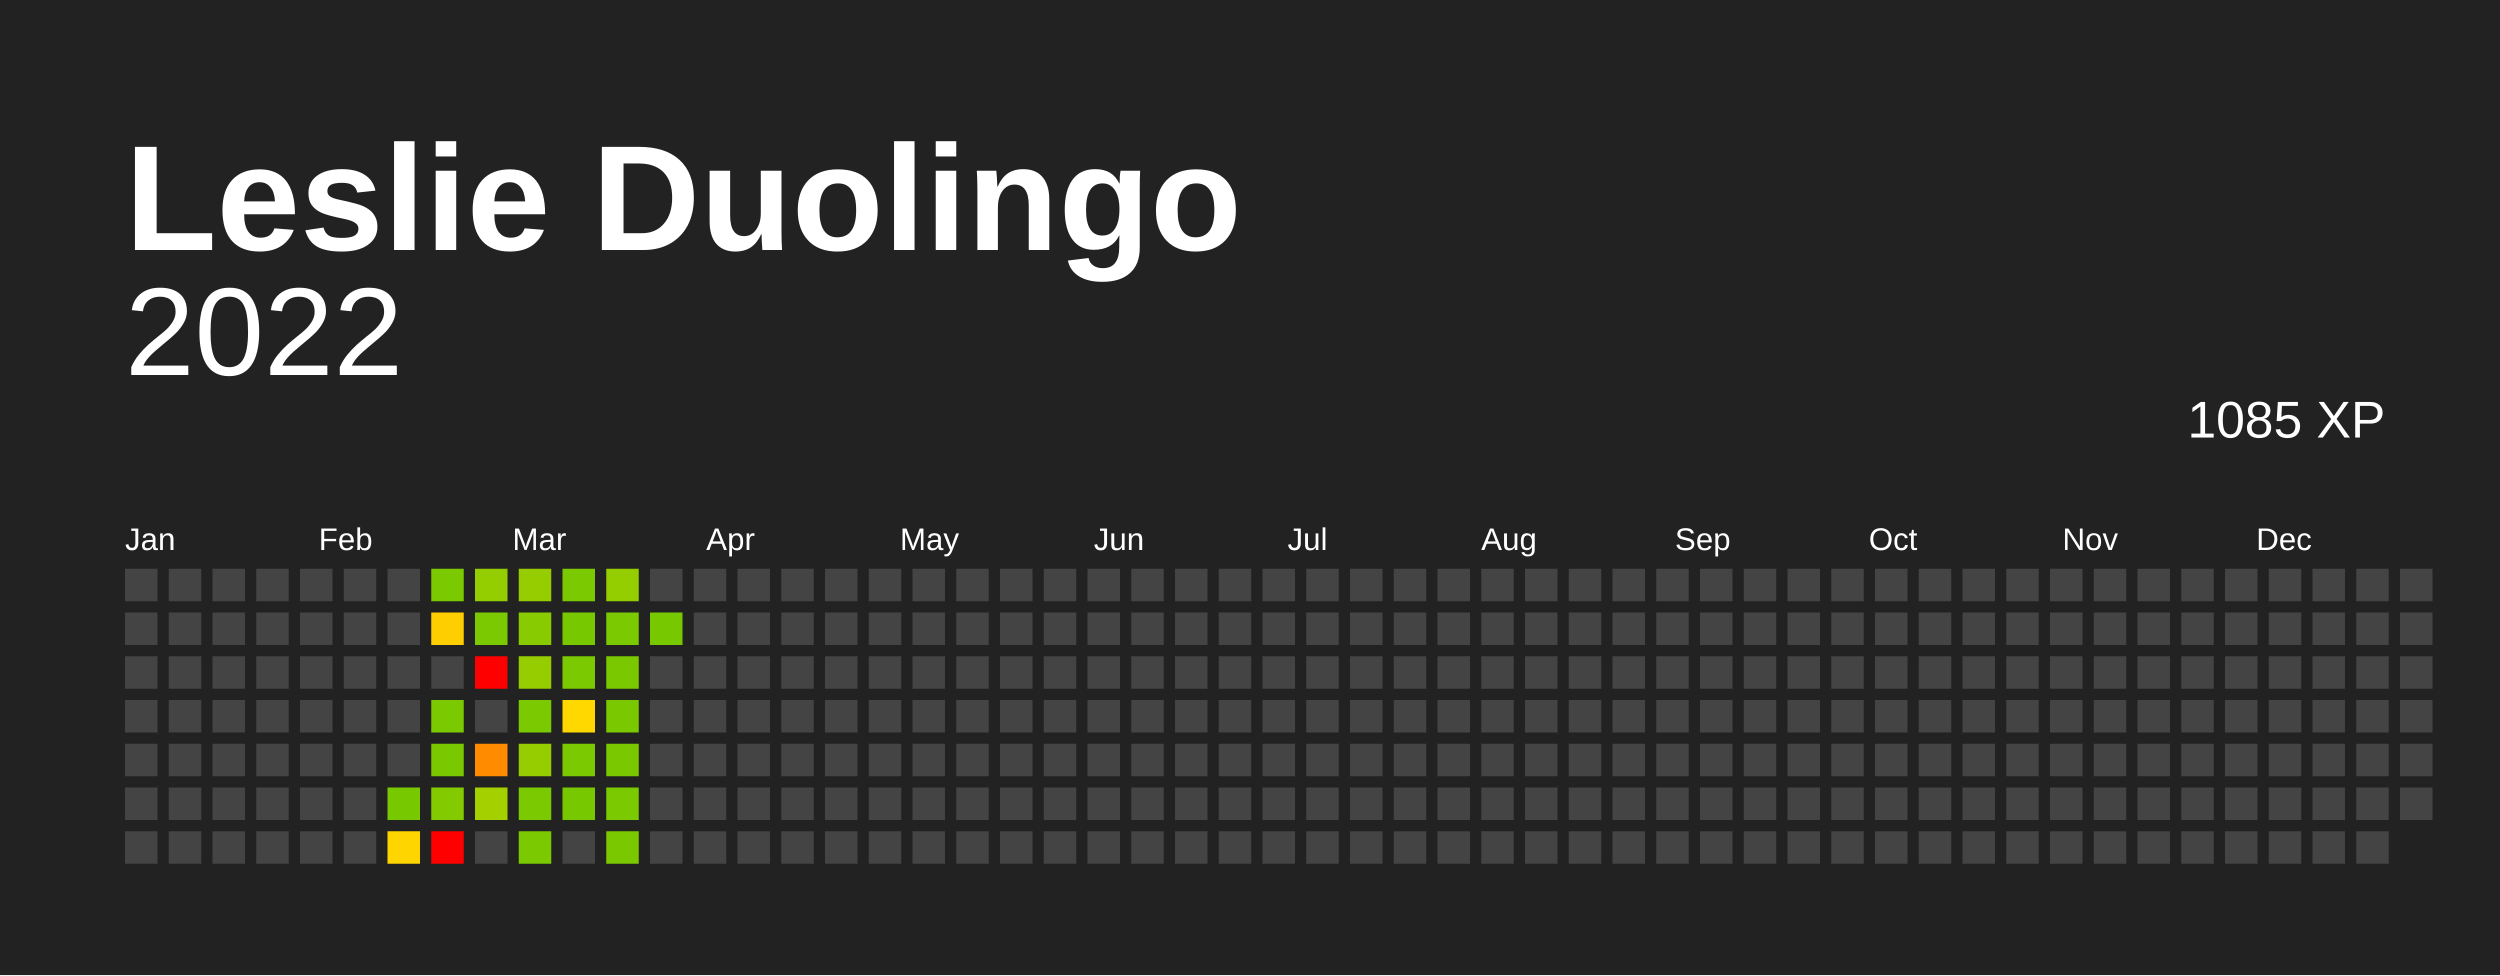
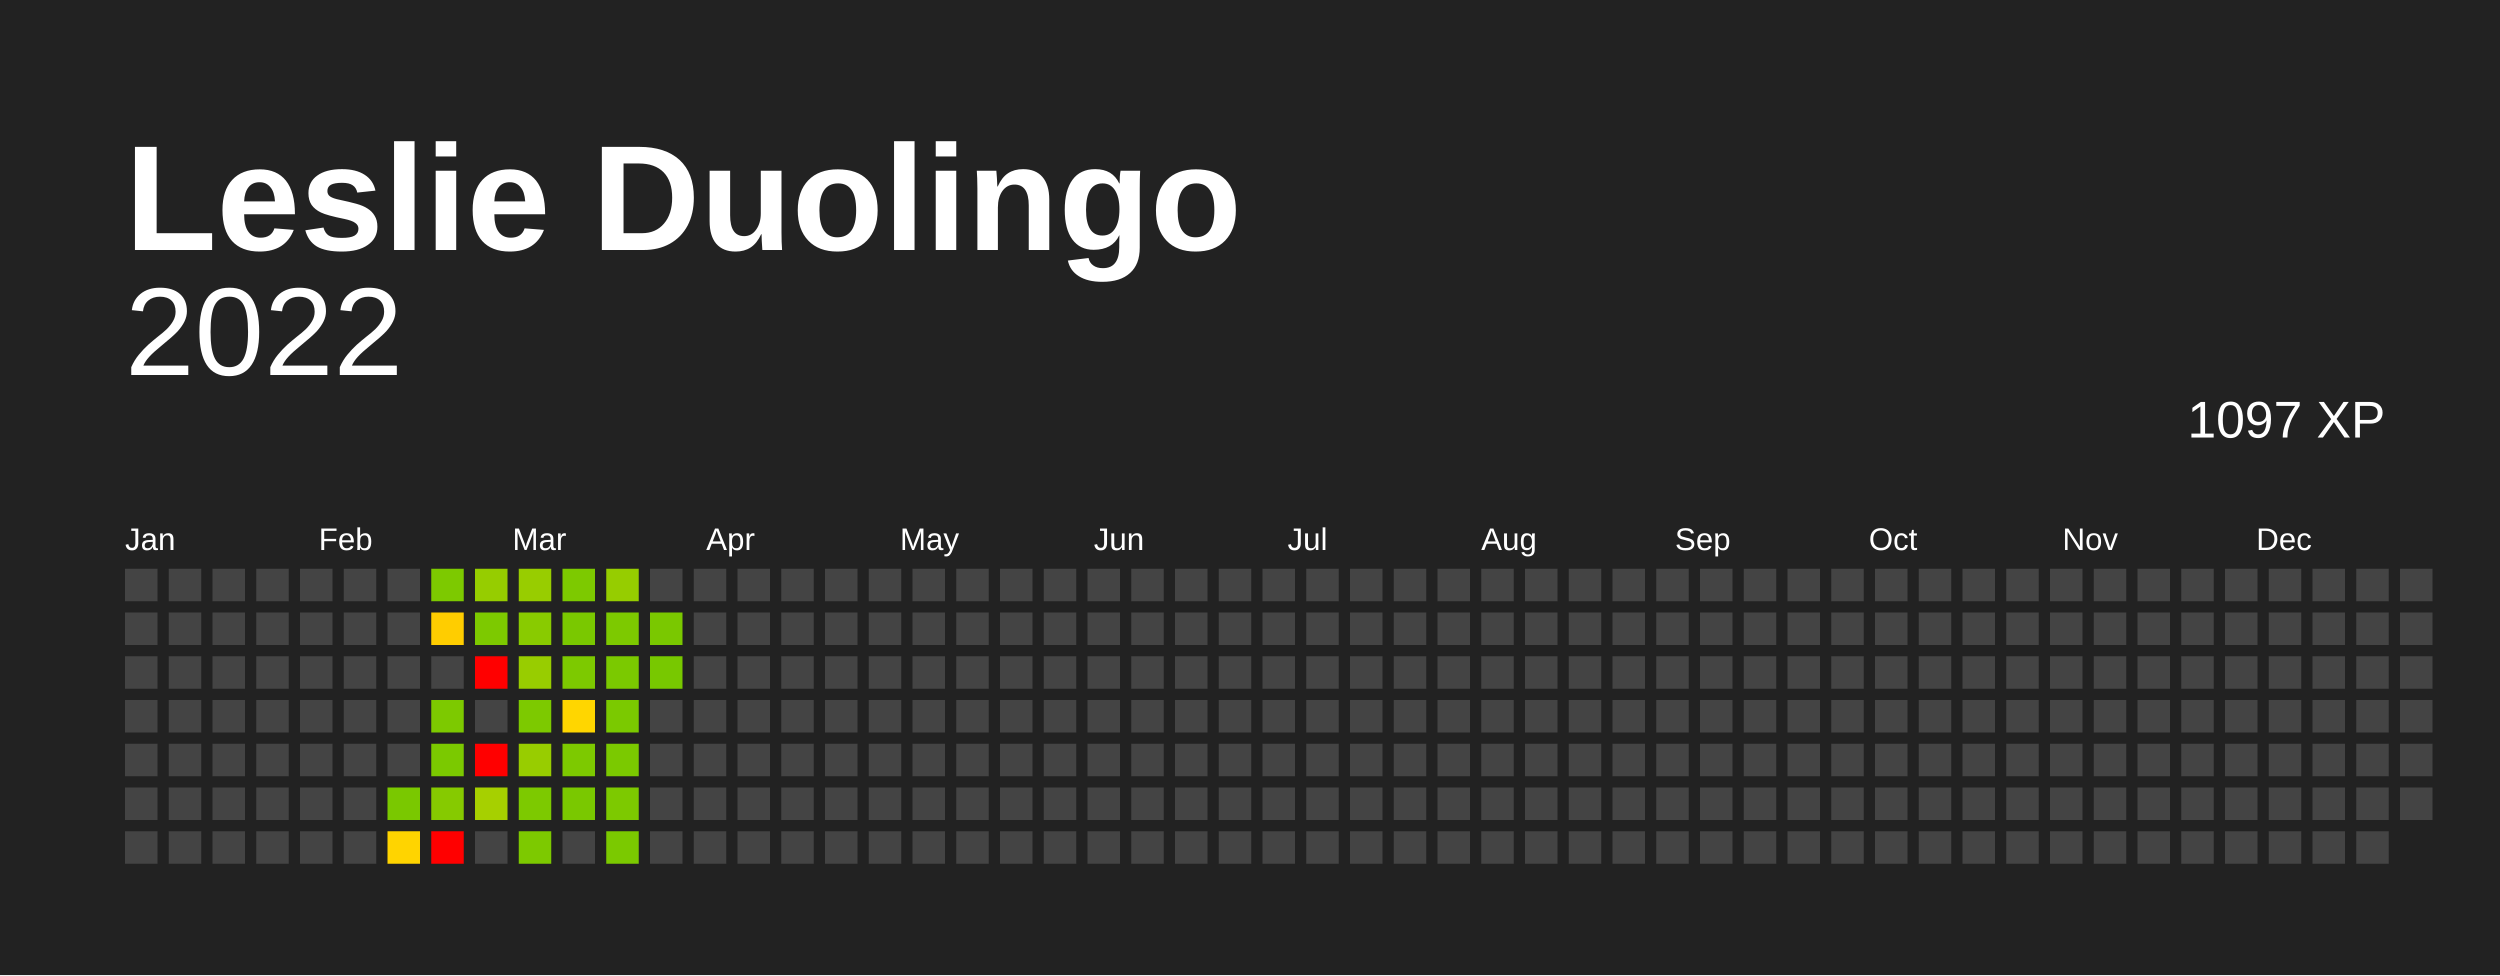
<svg xmlns="http://www.w3.org/2000/svg" baseProfile="full" height="78mm" version="1.1" viewBox="0,0,200,78" width="200mm">
  <defs />
  <rect fill="#222222" height="78" width="200" x="0" y="0" />
  <text fill="#FFFFFF" style="font-size:12px; font-family:Arial; font-weight:bold;" x="10" y="20">Leslie Duolingo</text>
  <text alignment-baseline="hanging" fill="#FFFFFF" style="font-size:10.0px; font-family:Arial;" x="10" y="30">2022</text>
-   <text alignment-baseline="hanging" fill="#FFFFFF" style="font-size:4.125px; font-family:Arial;" x="175" y="35">1085 XP</text>
+   <text alignment-baseline="hanging" fill="#FFFFFF" style="font-size:4.125px; font-family:Arial;" x="175" y="35">1097 XP</text>
  <text fill="#FFFFFF" style="font-size:2.5px; font-family:Arial" x="10.0" y="44">Jan</text>
  <text fill="#FFFFFF" style="font-size:2.5px; font-family:Arial" x="25.5" y="44">Feb</text>
  <text fill="#FFFFFF" style="font-size:2.5px; font-family:Arial" x="41.0" y="44">Mar</text>
  <text fill="#FFFFFF" style="font-size:2.5px; font-family:Arial" x="56.5" y="44">Apr</text>
  <text fill="#FFFFFF" style="font-size:2.5px; font-family:Arial" x="72.0" y="44">May</text>
  <text fill="#FFFFFF" style="font-size:2.5px; font-family:Arial" x="87.5" y="44">Jun</text>
  <text fill="#FFFFFF" style="font-size:2.5px; font-family:Arial" x="103.0" y="44">Jul</text>
  <text fill="#FFFFFF" style="font-size:2.5px; font-family:Arial" x="118.5" y="44">Aug</text>
  <text fill="#FFFFFF" style="font-size:2.5px; font-family:Arial" x="134.0" y="44">Sep</text>
  <text fill="#FFFFFF" style="font-size:2.5px; font-family:Arial" x="149.5" y="44">Oct</text>
  <text fill="#FFFFFF" style="font-size:2.5px; font-family:Arial" x="165.0" y="44">Nov</text>
  <text fill="#FFFFFF" style="font-size:2.5px; font-family:Arial" x="180.5" y="44">Dec</text>
  <rect fill="#444444" height="2.6" width="2.6" x="10.0" y="45.5" />
  <rect fill="#444444" height="2.6" width="2.6" x="10.0" y="49.0" />
  <rect fill="#444444" height="2.6" width="2.6" x="10.0" y="52.5" />
  <rect fill="#444444" height="2.6" width="2.6" x="10.0" y="56.0" />
  <rect fill="#444444" height="2.6" width="2.6" x="10.0" y="59.5" />
  <rect fill="#444444" height="2.6" width="2.6" x="10.0" y="63.0" />
  <rect fill="#444444" height="2.6" width="2.6" x="10.0" y="66.5" />
  <rect fill="#444444" height="2.6" width="2.6" x="13.5" y="45.5" />
  <rect fill="#444444" height="2.6" width="2.6" x="13.5" y="49.0" />
  <rect fill="#444444" height="2.6" width="2.6" x="13.5" y="52.5" />
  <rect fill="#444444" height="2.6" width="2.6" x="13.5" y="56.0" />
  <rect fill="#444444" height="2.6" width="2.6" x="13.5" y="59.5" />
  <rect fill="#444444" height="2.6" width="2.6" x="13.5" y="63.0" />
  <rect fill="#444444" height="2.6" width="2.6" x="13.5" y="66.5" />
  <rect fill="#444444" height="2.6" width="2.6" x="17.0" y="45.5" />
  <rect fill="#444444" height="2.6" width="2.6" x="17.0" y="49.0" />
  <rect fill="#444444" height="2.6" width="2.6" x="17.0" y="52.5" />
  <rect fill="#444444" height="2.6" width="2.6" x="17.0" y="56.0" />
  <rect fill="#444444" height="2.6" width="2.6" x="17.0" y="59.5" />
  <rect fill="#444444" height="2.6" width="2.6" x="17.0" y="63.0" />
  <rect fill="#444444" height="2.6" width="2.6" x="17.0" y="66.5" />
  <rect fill="#444444" height="2.6" width="2.6" x="20.5" y="45.5" />
  <rect fill="#444444" height="2.6" width="2.6" x="20.5" y="49.0" />
  <rect fill="#444444" height="2.6" width="2.6" x="20.5" y="52.5" />
  <rect fill="#444444" height="2.6" width="2.6" x="20.5" y="56.0" />
  <rect fill="#444444" height="2.6" width="2.6" x="20.5" y="59.5" />
  <rect fill="#444444" height="2.6" width="2.6" x="20.5" y="63.0" />
  <rect fill="#444444" height="2.6" width="2.6" x="20.5" y="66.5" />
  <rect fill="#444444" height="2.6" width="2.6" x="24.0" y="45.5" />
  <rect fill="#444444" height="2.6" width="2.6" x="24.0" y="49.0" />
  <rect fill="#444444" height="2.6" width="2.6" x="24.0" y="52.5" />
  <rect fill="#444444" height="2.6" width="2.6" x="24.0" y="56.0" />
  <rect fill="#444444" height="2.6" width="2.6" x="24.0" y="59.5" />
  <rect fill="#444444" height="2.6" width="2.6" x="24.0" y="63.0" />
  <rect fill="#444444" height="2.6" width="2.6" x="24.0" y="66.5" />
  <rect fill="#444444" height="2.6" width="2.6" x="27.5" y="45.5" />
  <rect fill="#444444" height="2.6" width="2.6" x="27.5" y="49.0" />
  <rect fill="#444444" height="2.6" width="2.6" x="27.5" y="52.5" />
  <rect fill="#444444" height="2.6" width="2.6" x="27.5" y="56.0" />
  <rect fill="#444444" height="2.6" width="2.6" x="27.5" y="59.5" />
  <rect fill="#444444" height="2.6" width="2.6" x="27.5" y="63.0" />
  <rect fill="#444444" height="2.6" width="2.6" x="27.5" y="66.5" />
  <rect fill="#444444" height="2.6" width="2.6" x="31.0" y="45.5" />
  <rect fill="#444444" height="2.6" width="2.6" x="31.0" y="49.0" />
  <rect fill="#444444" height="2.6" width="2.6" x="31.0" y="52.5" />
  <rect fill="#444444" height="2.6" width="2.6" x="31.0" y="56.0" />
  <rect fill="#444444" height="2.6" width="2.6" x="31.0" y="59.5" />
-   <rect fill="#78c800" height="2.6" width="2.6" x="31.0" y="63.0" />
-   <rect fill="#ffd500" height="2.6" width="2.6" x="31.0" y="66.5" />
-   <rect fill="#7bc900" height="2.6" width="2.6" x="34.5" y="45.5" />
-   <rect fill="#ffce00" height="2.6" width="2.6" x="34.5" y="49.0" />
+   <rect fill="#7ac800" height="2.6" width="2.6" x="31.0" y="63.0" />
+   <rect fill="#ffd400" height="2.6" width="2.6" x="31.0" y="66.5" />
+   <rect fill="#7dc900" height="2.6" width="2.6" x="34.5" y="45.5" />
+   <rect fill="#ffcd00" height="2.6" width="2.6" x="34.5" y="49.0" />
  <rect fill="#444444" height="2.6" width="2.6" x="34.5" y="52.5" />
-   <rect fill="#7bc900" height="2.6" width="2.6" x="34.5" y="56.0" />
-   <rect fill="#7ac800" height="2.6" width="2.6" x="34.5" y="59.5" />
-   <rect fill="#84ca00" height="2.6" width="2.6" x="34.5" y="63.0" />
+   <rect fill="#7dc900" height="2.6" width="2.6" x="34.5" y="56.0" />
+   <rect fill="#7bc900" height="2.6" width="2.6" x="34.5" y="59.5" />
+   <rect fill="#86ca00" height="2.6" width="2.6" x="34.5" y="63.0" />
  <rect fill="red" height="2.6" width="2.6" x="34.5" y="66.5" />
-   <rect fill="#94cd00" height="2.6" width="2.6" x="38.0" y="45.5" />
-   <rect fill="#7bc900" height="2.6" width="2.6" x="38.0" y="49.0" />
+   <rect fill="#96cd00" height="2.6" width="2.6" x="38.0" y="45.5" />
+   <rect fill="#7dc900" height="2.6" width="2.6" x="38.0" y="49.0" />
  <rect fill="red" height="2.6" width="2.6" x="38.0" y="52.5" />
  <rect fill="#444444" height="2.6" width="2.6" x="38.0" y="56.0" />
-   <rect fill="#ff8b00" height="2.6" width="2.6" x="38.0" y="59.5" />
-   <rect fill="#a5d000" height="2.6" width="2.6" x="38.0" y="63.0" />
+   <rect fill="red" height="2.6" width="2.6" x="38.0" y="59.5" />
+   <rect fill="#a6d000" height="2.6" width="2.6" x="38.0" y="63.0" />
  <rect fill="#444444" height="2.6" width="2.6" x="38.0" y="66.5" />
-   <rect fill="#96cd00" height="2.6" width="2.6" x="41.5" y="45.5" />
-   <rect fill="#88cb00" height="2.6" width="2.6" x="41.5" y="49.0" />
-   <rect fill="#96cd00" height="2.6" width="2.6" x="41.5" y="52.5" />
-   <rect fill="#7bc900" height="2.6" width="2.6" x="41.5" y="56.0" />
-   <rect fill="#96cd00" height="2.6" width="2.6" x="41.5" y="59.5" />
-   <rect fill="#7bc900" height="2.6" width="2.6" x="41.5" y="63.0" />
-   <rect fill="#7bc900" height="2.6" width="2.6" x="41.5" y="66.5" />
-   <rect fill="#7bc900" height="2.6" width="2.6" x="45.0" y="45.5" />
-   <rect fill="#78c800" height="2.6" width="2.6" x="45.0" y="49.0" />
-   <rect fill="#7bc900" height="2.6" width="2.6" x="45.0" y="52.5" />
-   <rect fill="#ffd800" height="2.6" width="2.6" x="45.0" y="56.0" />
-   <rect fill="#7bc900" height="2.6" width="2.6" x="45.0" y="59.5" />
-   <rect fill="#78c800" height="2.6" width="2.6" x="45.0" y="63.0" />
+   <rect fill="#98cd00" height="2.6" width="2.6" x="41.5" y="45.5" />
+   <rect fill="#89cb00" height="2.6" width="2.6" x="41.5" y="49.0" />
+   <rect fill="#98cd00" height="2.6" width="2.6" x="41.5" y="52.5" />
+   <rect fill="#7dc900" height="2.6" width="2.6" x="41.5" y="56.0" />
+   <rect fill="#98cd00" height="2.6" width="2.6" x="41.5" y="59.5" />
+   <rect fill="#7dc900" height="2.6" width="2.6" x="41.5" y="63.0" />
+   <rect fill="#7dc900" height="2.6" width="2.6" x="41.5" y="66.5" />
+   <rect fill="#7dc900" height="2.6" width="2.6" x="45.0" y="45.5" />
+   <rect fill="#7ac800" height="2.6" width="2.6" x="45.0" y="49.0" />
+   <rect fill="#7dc900" height="2.6" width="2.6" x="45.0" y="52.5" />
+   <rect fill="#ffd600" height="2.6" width="2.6" x="45.0" y="56.0" />
+   <rect fill="#7dc900" height="2.6" width="2.6" x="45.0" y="59.5" />
+   <rect fill="#7ac800" height="2.6" width="2.6" x="45.0" y="63.0" />
  <rect fill="#444444" height="2.6" width="2.6" x="45.0" y="66.5" />
-   <rect fill="#94cd00" height="2.6" width="2.6" x="48.5" y="45.5" />
-   <rect fill="#7bc900" height="2.6" width="2.6" x="48.5" y="49.0" />
-   <rect fill="#7ac800" height="2.6" width="2.6" x="48.5" y="52.5" />
-   <rect fill="#7ac800" height="2.6" width="2.6" x="48.5" y="56.0" />
-   <rect fill="#7ac800" height="2.6" width="2.6" x="48.5" y="59.5" />
-   <rect fill="#7bc900" height="2.6" width="2.6" x="48.5" y="63.0" />
-   <rect fill="#7ac800" height="2.6" width="2.6" x="48.5" y="66.5" />
+   <rect fill="#96cd00" height="2.6" width="2.6" x="48.5" y="45.5" />
+   <rect fill="#7dc900" height="2.6" width="2.6" x="48.5" y="49.0" />
+   <rect fill="#7bc900" height="2.6" width="2.6" x="48.5" y="52.5" />
+   <rect fill="#7bc900" height="2.6" width="2.6" x="48.5" y="56.0" />
+   <rect fill="#7bc900" height="2.6" width="2.6" x="48.5" y="59.5" />
+   <rect fill="#7dc900" height="2.6" width="2.6" x="48.5" y="63.0" />
+   <rect fill="#7bc900" height="2.6" width="2.6" x="48.5" y="66.5" />
  <rect fill="#444444" height="2.6" width="2.6" x="52.0" y="45.5" />
-   <rect fill="#78c800" height="2.6" width="2.6" x="52.0" y="49.0" />
-   <rect fill="#444444" height="2.6" width="2.6" x="52.0" y="52.5" />
+   <rect fill="#7ac800" height="2.6" width="2.6" x="52.0" y="49.0" />
+   <rect fill="#78c800" height="2.6" width="2.6" x="52.0" y="52.5" />
  <rect fill="#444444" height="2.6" width="2.6" x="52.0" y="56.0" />
  <rect fill="#444444" height="2.6" width="2.6" x="52.0" y="59.5" />
  <rect fill="#444444" height="2.6" width="2.6" x="52.0" y="63.0" />
  <rect fill="#444444" height="2.6" width="2.6" x="52.0" y="66.5" />
  <rect fill="#444444" height="2.6" width="2.6" x="55.5" y="45.5" />
  <rect fill="#444444" height="2.6" width="2.6" x="55.5" y="49.0" />
  <rect fill="#444444" height="2.6" width="2.6" x="55.5" y="52.5" />
  <rect fill="#444444" height="2.6" width="2.6" x="55.5" y="56.0" />
  <rect fill="#444444" height="2.6" width="2.6" x="55.5" y="59.5" />
  <rect fill="#444444" height="2.6" width="2.6" x="55.5" y="63.0" />
  <rect fill="#444444" height="2.6" width="2.6" x="55.5" y="66.5" />
  <rect fill="#444444" height="2.6" width="2.6" x="59.0" y="45.5" />
  <rect fill="#444444" height="2.6" width="2.6" x="59.0" y="49.0" />
  <rect fill="#444444" height="2.6" width="2.6" x="59.0" y="52.5" />
  <rect fill="#444444" height="2.6" width="2.6" x="59.0" y="56.0" />
  <rect fill="#444444" height="2.6" width="2.6" x="59.0" y="59.5" />
  <rect fill="#444444" height="2.6" width="2.6" x="59.0" y="63.0" />
  <rect fill="#444444" height="2.6" width="2.6" x="59.0" y="66.5" />
  <rect fill="#444444" height="2.6" width="2.6" x="62.5" y="45.5" />
  <rect fill="#444444" height="2.6" width="2.6" x="62.5" y="49.0" />
  <rect fill="#444444" height="2.6" width="2.6" x="62.5" y="52.5" />
  <rect fill="#444444" height="2.6" width="2.6" x="62.5" y="56.0" />
  <rect fill="#444444" height="2.6" width="2.6" x="62.5" y="59.5" />
  <rect fill="#444444" height="2.6" width="2.6" x="62.5" y="63.0" />
  <rect fill="#444444" height="2.6" width="2.6" x="62.5" y="66.5" />
  <rect fill="#444444" height="2.6" width="2.6" x="66.0" y="45.5" />
  <rect fill="#444444" height="2.6" width="2.6" x="66.0" y="49.0" />
  <rect fill="#444444" height="2.6" width="2.6" x="66.0" y="52.5" />
  <rect fill="#444444" height="2.6" width="2.6" x="66.0" y="56.0" />
  <rect fill="#444444" height="2.6" width="2.6" x="66.0" y="59.5" />
  <rect fill="#444444" height="2.6" width="2.6" x="66.0" y="63.0" />
  <rect fill="#444444" height="2.6" width="2.6" x="66.0" y="66.5" />
  <rect fill="#444444" height="2.6" width="2.6" x="69.5" y="45.5" />
  <rect fill="#444444" height="2.6" width="2.6" x="69.5" y="49.0" />
  <rect fill="#444444" height="2.6" width="2.6" x="69.5" y="52.5" />
  <rect fill="#444444" height="2.6" width="2.6" x="69.5" y="56.0" />
  <rect fill="#444444" height="2.6" width="2.6" x="69.5" y="59.5" />
  <rect fill="#444444" height="2.6" width="2.6" x="69.5" y="63.0" />
  <rect fill="#444444" height="2.6" width="2.6" x="69.5" y="66.5" />
  <rect fill="#444444" height="2.6" width="2.6" x="73.0" y="45.5" />
  <rect fill="#444444" height="2.6" width="2.6" x="73.0" y="49.0" />
  <rect fill="#444444" height="2.6" width="2.6" x="73.0" y="52.5" />
  <rect fill="#444444" height="2.6" width="2.6" x="73.0" y="56.0" />
  <rect fill="#444444" height="2.6" width="2.6" x="73.0" y="59.5" />
  <rect fill="#444444" height="2.6" width="2.6" x="73.0" y="63.0" />
  <rect fill="#444444" height="2.6" width="2.6" x="73.0" y="66.5" />
  <rect fill="#444444" height="2.6" width="2.6" x="76.5" y="45.5" />
  <rect fill="#444444" height="2.6" width="2.6" x="76.5" y="49.0" />
  <rect fill="#444444" height="2.6" width="2.6" x="76.5" y="52.5" />
  <rect fill="#444444" height="2.6" width="2.6" x="76.5" y="56.0" />
  <rect fill="#444444" height="2.6" width="2.6" x="76.5" y="59.5" />
  <rect fill="#444444" height="2.6" width="2.6" x="76.5" y="63.0" />
  <rect fill="#444444" height="2.6" width="2.6" x="76.5" y="66.5" />
  <rect fill="#444444" height="2.6" width="2.6" x="80.0" y="45.5" />
  <rect fill="#444444" height="2.6" width="2.6" x="80.0" y="49.0" />
  <rect fill="#444444" height="2.6" width="2.6" x="80.0" y="52.5" />
  <rect fill="#444444" height="2.6" width="2.6" x="80.0" y="56.0" />
  <rect fill="#444444" height="2.6" width="2.6" x="80.0" y="59.5" />
  <rect fill="#444444" height="2.6" width="2.6" x="80.0" y="63.0" />
  <rect fill="#444444" height="2.6" width="2.6" x="80.0" y="66.5" />
  <rect fill="#444444" height="2.6" width="2.6" x="83.5" y="45.5" />
  <rect fill="#444444" height="2.6" width="2.6" x="83.5" y="49.0" />
  <rect fill="#444444" height="2.6" width="2.6" x="83.5" y="52.5" />
  <rect fill="#444444" height="2.6" width="2.6" x="83.5" y="56.0" />
  <rect fill="#444444" height="2.6" width="2.6" x="83.5" y="59.5" />
  <rect fill="#444444" height="2.6" width="2.6" x="83.5" y="63.0" />
  <rect fill="#444444" height="2.6" width="2.6" x="83.5" y="66.5" />
  <rect fill="#444444" height="2.6" width="2.6" x="87.0" y="45.5" />
  <rect fill="#444444" height="2.6" width="2.6" x="87.0" y="49.0" />
  <rect fill="#444444" height="2.6" width="2.6" x="87.0" y="52.5" />
  <rect fill="#444444" height="2.6" width="2.6" x="87.0" y="56.0" />
  <rect fill="#444444" height="2.6" width="2.6" x="87.0" y="59.5" />
  <rect fill="#444444" height="2.6" width="2.6" x="87.0" y="63.0" />
  <rect fill="#444444" height="2.6" width="2.6" x="87.0" y="66.5" />
  <rect fill="#444444" height="2.6" width="2.6" x="90.5" y="45.5" />
  <rect fill="#444444" height="2.6" width="2.6" x="90.5" y="49.0" />
  <rect fill="#444444" height="2.6" width="2.6" x="90.5" y="52.5" />
  <rect fill="#444444" height="2.6" width="2.6" x="90.5" y="56.0" />
  <rect fill="#444444" height="2.6" width="2.6" x="90.5" y="59.5" />
  <rect fill="#444444" height="2.6" width="2.6" x="90.5" y="63.0" />
  <rect fill="#444444" height="2.6" width="2.6" x="90.5" y="66.5" />
  <rect fill="#444444" height="2.6" width="2.6" x="94.0" y="45.5" />
  <rect fill="#444444" height="2.6" width="2.6" x="94.0" y="49.0" />
  <rect fill="#444444" height="2.6" width="2.6" x="94.0" y="52.5" />
  <rect fill="#444444" height="2.6" width="2.6" x="94.0" y="56.0" />
  <rect fill="#444444" height="2.6" width="2.6" x="94.0" y="59.5" />
  <rect fill="#444444" height="2.6" width="2.6" x="94.0" y="63.0" />
  <rect fill="#444444" height="2.6" width="2.6" x="94.0" y="66.5" />
  <rect fill="#444444" height="2.6" width="2.6" x="97.5" y="45.5" />
  <rect fill="#444444" height="2.6" width="2.6" x="97.5" y="49.0" />
  <rect fill="#444444" height="2.6" width="2.6" x="97.5" y="52.5" />
  <rect fill="#444444" height="2.6" width="2.6" x="97.5" y="56.0" />
  <rect fill="#444444" height="2.6" width="2.6" x="97.5" y="59.5" />
  <rect fill="#444444" height="2.6" width="2.6" x="97.5" y="63.0" />
  <rect fill="#444444" height="2.6" width="2.6" x="97.5" y="66.5" />
  <rect fill="#444444" height="2.6" width="2.6" x="101.0" y="45.5" />
  <rect fill="#444444" height="2.6" width="2.6" x="101.0" y="49.0" />
  <rect fill="#444444" height="2.6" width="2.6" x="101.0" y="52.5" />
  <rect fill="#444444" height="2.6" width="2.6" x="101.0" y="56.0" />
  <rect fill="#444444" height="2.6" width="2.6" x="101.0" y="59.5" />
  <rect fill="#444444" height="2.6" width="2.6" x="101.0" y="63.0" />
  <rect fill="#444444" height="2.6" width="2.6" x="101.0" y="66.5" />
  <rect fill="#444444" height="2.6" width="2.6" x="104.5" y="45.5" />
  <rect fill="#444444" height="2.6" width="2.6" x="104.5" y="49.0" />
  <rect fill="#444444" height="2.6" width="2.6" x="104.5" y="52.5" />
  <rect fill="#444444" height="2.6" width="2.6" x="104.5" y="56.0" />
  <rect fill="#444444" height="2.6" width="2.6" x="104.5" y="59.5" />
  <rect fill="#444444" height="2.6" width="2.6" x="104.5" y="63.0" />
  <rect fill="#444444" height="2.6" width="2.6" x="104.5" y="66.5" />
  <rect fill="#444444" height="2.6" width="2.6" x="108.0" y="45.5" />
  <rect fill="#444444" height="2.6" width="2.6" x="108.0" y="49.0" />
  <rect fill="#444444" height="2.6" width="2.6" x="108.0" y="52.5" />
  <rect fill="#444444" height="2.6" width="2.6" x="108.0" y="56.0" />
  <rect fill="#444444" height="2.6" width="2.6" x="108.0" y="59.5" />
  <rect fill="#444444" height="2.6" width="2.6" x="108.0" y="63.0" />
  <rect fill="#444444" height="2.6" width="2.6" x="108.0" y="66.5" />
  <rect fill="#444444" height="2.6" width="2.6" x="111.5" y="45.5" />
  <rect fill="#444444" height="2.6" width="2.6" x="111.5" y="49.0" />
  <rect fill="#444444" height="2.6" width="2.6" x="111.5" y="52.5" />
  <rect fill="#444444" height="2.6" width="2.6" x="111.5" y="56.0" />
  <rect fill="#444444" height="2.6" width="2.6" x="111.5" y="59.5" />
  <rect fill="#444444" height="2.6" width="2.6" x="111.5" y="63.0" />
  <rect fill="#444444" height="2.6" width="2.6" x="111.5" y="66.5" />
  <rect fill="#444444" height="2.6" width="2.6" x="115.0" y="45.5" />
  <rect fill="#444444" height="2.6" width="2.6" x="115.0" y="49.0" />
  <rect fill="#444444" height="2.6" width="2.6" x="115.0" y="52.5" />
  <rect fill="#444444" height="2.6" width="2.6" x="115.0" y="56.0" />
  <rect fill="#444444" height="2.6" width="2.6" x="115.0" y="59.5" />
  <rect fill="#444444" height="2.6" width="2.6" x="115.0" y="63.0" />
  <rect fill="#444444" height="2.6" width="2.6" x="115.0" y="66.5" />
  <rect fill="#444444" height="2.6" width="2.6" x="118.5" y="45.5" />
  <rect fill="#444444" height="2.6" width="2.6" x="118.5" y="49.0" />
  <rect fill="#444444" height="2.6" width="2.6" x="118.5" y="52.5" />
  <rect fill="#444444" height="2.6" width="2.6" x="118.5" y="56.0" />
  <rect fill="#444444" height="2.6" width="2.6" x="118.5" y="59.5" />
  <rect fill="#444444" height="2.6" width="2.6" x="118.5" y="63.0" />
  <rect fill="#444444" height="2.6" width="2.6" x="118.5" y="66.5" />
  <rect fill="#444444" height="2.6" width="2.6" x="122.0" y="45.5" />
  <rect fill="#444444" height="2.6" width="2.6" x="122.0" y="49.0" />
  <rect fill="#444444" height="2.6" width="2.6" x="122.0" y="52.5" />
  <rect fill="#444444" height="2.6" width="2.6" x="122.0" y="56.0" />
  <rect fill="#444444" height="2.6" width="2.6" x="122.0" y="59.5" />
  <rect fill="#444444" height="2.6" width="2.6" x="122.0" y="63.0" />
  <rect fill="#444444" height="2.6" width="2.6" x="122.0" y="66.5" />
  <rect fill="#444444" height="2.6" width="2.6" x="125.5" y="45.5" />
  <rect fill="#444444" height="2.6" width="2.6" x="125.5" y="49.0" />
  <rect fill="#444444" height="2.6" width="2.6" x="125.5" y="52.5" />
  <rect fill="#444444" height="2.6" width="2.6" x="125.5" y="56.0" />
  <rect fill="#444444" height="2.6" width="2.6" x="125.5" y="59.5" />
  <rect fill="#444444" height="2.6" width="2.6" x="125.5" y="63.0" />
  <rect fill="#444444" height="2.6" width="2.6" x="125.5" y="66.5" />
  <rect fill="#444444" height="2.6" width="2.6" x="129.0" y="45.5" />
  <rect fill="#444444" height="2.6" width="2.6" x="129.0" y="49.0" />
  <rect fill="#444444" height="2.6" width="2.6" x="129.0" y="52.5" />
  <rect fill="#444444" height="2.6" width="2.6" x="129.0" y="56.0" />
  <rect fill="#444444" height="2.6" width="2.6" x="129.0" y="59.5" />
  <rect fill="#444444" height="2.6" width="2.6" x="129.0" y="63.0" />
  <rect fill="#444444" height="2.6" width="2.6" x="129.0" y="66.5" />
  <rect fill="#444444" height="2.6" width="2.6" x="132.5" y="45.5" />
  <rect fill="#444444" height="2.6" width="2.6" x="132.5" y="49.0" />
  <rect fill="#444444" height="2.6" width="2.6" x="132.5" y="52.5" />
  <rect fill="#444444" height="2.6" width="2.6" x="132.5" y="56.0" />
  <rect fill="#444444" height="2.6" width="2.6" x="132.5" y="59.5" />
  <rect fill="#444444" height="2.6" width="2.6" x="132.5" y="63.0" />
  <rect fill="#444444" height="2.6" width="2.6" x="132.5" y="66.5" />
  <rect fill="#444444" height="2.6" width="2.6" x="136.0" y="45.5" />
  <rect fill="#444444" height="2.6" width="2.6" x="136.0" y="49.0" />
  <rect fill="#444444" height="2.6" width="2.6" x="136.0" y="52.5" />
  <rect fill="#444444" height="2.6" width="2.6" x="136.0" y="56.0" />
  <rect fill="#444444" height="2.6" width="2.6" x="136.0" y="59.5" />
  <rect fill="#444444" height="2.6" width="2.6" x="136.0" y="63.0" />
  <rect fill="#444444" height="2.6" width="2.6" x="136.0" y="66.5" />
  <rect fill="#444444" height="2.6" width="2.6" x="139.5" y="45.5" />
  <rect fill="#444444" height="2.6" width="2.6" x="139.5" y="49.0" />
  <rect fill="#444444" height="2.6" width="2.6" x="139.5" y="52.5" />
  <rect fill="#444444" height="2.6" width="2.6" x="139.5" y="56.0" />
  <rect fill="#444444" height="2.6" width="2.6" x="139.5" y="59.5" />
  <rect fill="#444444" height="2.6" width="2.6" x="139.5" y="63.0" />
  <rect fill="#444444" height="2.6" width="2.6" x="139.5" y="66.5" />
  <rect fill="#444444" height="2.6" width="2.6" x="143.0" y="45.5" />
  <rect fill="#444444" height="2.6" width="2.6" x="143.0" y="49.0" />
  <rect fill="#444444" height="2.6" width="2.6" x="143.0" y="52.5" />
  <rect fill="#444444" height="2.6" width="2.6" x="143.0" y="56.0" />
  <rect fill="#444444" height="2.6" width="2.6" x="143.0" y="59.5" />
  <rect fill="#444444" height="2.6" width="2.6" x="143.0" y="63.0" />
  <rect fill="#444444" height="2.6" width="2.6" x="143.0" y="66.5" />
  <rect fill="#444444" height="2.6" width="2.6" x="146.5" y="45.5" />
  <rect fill="#444444" height="2.6" width="2.6" x="146.5" y="49.0" />
  <rect fill="#444444" height="2.6" width="2.6" x="146.5" y="52.5" />
  <rect fill="#444444" height="2.6" width="2.6" x="146.5" y="56.0" />
  <rect fill="#444444" height="2.6" width="2.6" x="146.5" y="59.5" />
  <rect fill="#444444" height="2.6" width="2.6" x="146.5" y="63.0" />
  <rect fill="#444444" height="2.6" width="2.6" x="146.5" y="66.5" />
  <rect fill="#444444" height="2.6" width="2.6" x="150.0" y="45.5" />
  <rect fill="#444444" height="2.6" width="2.6" x="150.0" y="49.0" />
  <rect fill="#444444" height="2.6" width="2.6" x="150.0" y="52.5" />
  <rect fill="#444444" height="2.6" width="2.6" x="150.0" y="56.0" />
  <rect fill="#444444" height="2.6" width="2.6" x="150.0" y="59.5" />
  <rect fill="#444444" height="2.6" width="2.6" x="150.0" y="63.0" />
  <rect fill="#444444" height="2.6" width="2.6" x="150.0" y="66.5" />
  <rect fill="#444444" height="2.6" width="2.6" x="153.5" y="45.5" />
  <rect fill="#444444" height="2.6" width="2.6" x="153.5" y="49.0" />
  <rect fill="#444444" height="2.6" width="2.6" x="153.5" y="52.5" />
  <rect fill="#444444" height="2.6" width="2.6" x="153.5" y="56.0" />
  <rect fill="#444444" height="2.6" width="2.6" x="153.5" y="59.5" />
  <rect fill="#444444" height="2.6" width="2.6" x="153.5" y="63.0" />
  <rect fill="#444444" height="2.6" width="2.6" x="153.5" y="66.5" />
  <rect fill="#444444" height="2.6" width="2.6" x="157.0" y="45.5" />
  <rect fill="#444444" height="2.6" width="2.6" x="157.0" y="49.0" />
  <rect fill="#444444" height="2.6" width="2.6" x="157.0" y="52.5" />
  <rect fill="#444444" height="2.6" width="2.6" x="157.0" y="56.0" />
  <rect fill="#444444" height="2.6" width="2.6" x="157.0" y="59.5" />
  <rect fill="#444444" height="2.6" width="2.6" x="157.0" y="63.0" />
  <rect fill="#444444" height="2.6" width="2.6" x="157.0" y="66.5" />
  <rect fill="#444444" height="2.6" width="2.6" x="160.5" y="45.5" />
  <rect fill="#444444" height="2.6" width="2.6" x="160.5" y="49.0" />
  <rect fill="#444444" height="2.6" width="2.6" x="160.5" y="52.5" />
  <rect fill="#444444" height="2.6" width="2.6" x="160.5" y="56.0" />
  <rect fill="#444444" height="2.6" width="2.6" x="160.5" y="59.5" />
  <rect fill="#444444" height="2.6" width="2.6" x="160.5" y="63.0" />
  <rect fill="#444444" height="2.6" width="2.6" x="160.5" y="66.5" />
  <rect fill="#444444" height="2.6" width="2.6" x="164.0" y="45.5" />
  <rect fill="#444444" height="2.6" width="2.6" x="164.0" y="49.0" />
  <rect fill="#444444" height="2.6" width="2.6" x="164.0" y="52.5" />
  <rect fill="#444444" height="2.6" width="2.6" x="164.0" y="56.0" />
  <rect fill="#444444" height="2.6" width="2.6" x="164.0" y="59.5" />
  <rect fill="#444444" height="2.6" width="2.6" x="164.0" y="63.0" />
  <rect fill="#444444" height="2.6" width="2.6" x="164.0" y="66.5" />
  <rect fill="#444444" height="2.6" width="2.6" x="167.5" y="45.5" />
  <rect fill="#444444" height="2.6" width="2.6" x="167.5" y="49.0" />
  <rect fill="#444444" height="2.6" width="2.6" x="167.5" y="52.5" />
  <rect fill="#444444" height="2.6" width="2.6" x="167.5" y="56.0" />
  <rect fill="#444444" height="2.6" width="2.6" x="167.5" y="59.5" />
  <rect fill="#444444" height="2.6" width="2.6" x="167.5" y="63.0" />
  <rect fill="#444444" height="2.6" width="2.6" x="167.5" y="66.5" />
  <rect fill="#444444" height="2.6" width="2.6" x="171.0" y="45.5" />
  <rect fill="#444444" height="2.6" width="2.6" x="171.0" y="49.0" />
  <rect fill="#444444" height="2.6" width="2.6" x="171.0" y="52.5" />
  <rect fill="#444444" height="2.6" width="2.6" x="171.0" y="56.0" />
  <rect fill="#444444" height="2.6" width="2.6" x="171.0" y="59.5" />
  <rect fill="#444444" height="2.6" width="2.6" x="171.0" y="63.0" />
  <rect fill="#444444" height="2.6" width="2.6" x="171.0" y="66.5" />
  <rect fill="#444444" height="2.6" width="2.6" x="174.5" y="45.5" />
  <rect fill="#444444" height="2.6" width="2.6" x="174.5" y="49.0" />
  <rect fill="#444444" height="2.6" width="2.6" x="174.5" y="52.5" />
  <rect fill="#444444" height="2.6" width="2.6" x="174.5" y="56.0" />
  <rect fill="#444444" height="2.6" width="2.6" x="174.5" y="59.5" />
  <rect fill="#444444" height="2.6" width="2.6" x="174.5" y="63.0" />
  <rect fill="#444444" height="2.6" width="2.6" x="174.5" y="66.5" />
  <rect fill="#444444" height="2.6" width="2.6" x="178.0" y="45.5" />
  <rect fill="#444444" height="2.6" width="2.6" x="178.0" y="49.0" />
  <rect fill="#444444" height="2.6" width="2.6" x="178.0" y="52.5" />
  <rect fill="#444444" height="2.6" width="2.6" x="178.0" y="56.0" />
  <rect fill="#444444" height="2.6" width="2.6" x="178.0" y="59.5" />
  <rect fill="#444444" height="2.6" width="2.6" x="178.0" y="63.0" />
  <rect fill="#444444" height="2.6" width="2.6" x="178.0" y="66.5" />
  <rect fill="#444444" height="2.6" width="2.6" x="181.5" y="45.5" />
  <rect fill="#444444" height="2.6" width="2.6" x="181.5" y="49.0" />
  <rect fill="#444444" height="2.6" width="2.6" x="181.5" y="52.5" />
  <rect fill="#444444" height="2.6" width="2.6" x="181.5" y="56.0" />
  <rect fill="#444444" height="2.6" width="2.6" x="181.5" y="59.5" />
  <rect fill="#444444" height="2.6" width="2.6" x="181.5" y="63.0" />
  <rect fill="#444444" height="2.6" width="2.6" x="181.5" y="66.5" />
  <rect fill="#444444" height="2.6" width="2.6" x="185.0" y="45.5" />
  <rect fill="#444444" height="2.6" width="2.6" x="185.0" y="49.0" />
  <rect fill="#444444" height="2.6" width="2.6" x="185.0" y="52.5" />
  <rect fill="#444444" height="2.6" width="2.6" x="185.0" y="56.0" />
  <rect fill="#444444" height="2.6" width="2.6" x="185.0" y="59.5" />
  <rect fill="#444444" height="2.6" width="2.6" x="185.0" y="63.0" />
  <rect fill="#444444" height="2.6" width="2.6" x="185.0" y="66.5" />
  <rect fill="#444444" height="2.6" width="2.6" x="188.5" y="45.5" />
  <rect fill="#444444" height="2.6" width="2.6" x="188.5" y="49.0" />
  <rect fill="#444444" height="2.6" width="2.6" x="188.5" y="52.5" />
  <rect fill="#444444" height="2.6" width="2.6" x="188.5" y="56.0" />
  <rect fill="#444444" height="2.6" width="2.6" x="188.5" y="59.5" />
  <rect fill="#444444" height="2.6" width="2.6" x="188.5" y="63.0" />
  <rect fill="#444444" height="2.6" width="2.6" x="188.5" y="66.5" />
  <rect fill="#444444" height="2.6" width="2.6" x="192.0" y="45.5" />
  <rect fill="#444444" height="2.6" width="2.6" x="192.0" y="49.0" />
  <rect fill="#444444" height="2.6" width="2.6" x="192.0" y="52.5" />
  <rect fill="#444444" height="2.6" width="2.6" x="192.0" y="56.0" />
  <rect fill="#444444" height="2.6" width="2.6" x="192.0" y="59.5" />
  <rect fill="#444444" height="2.6" width="2.6" x="192.0" y="63.0" />
</svg>
